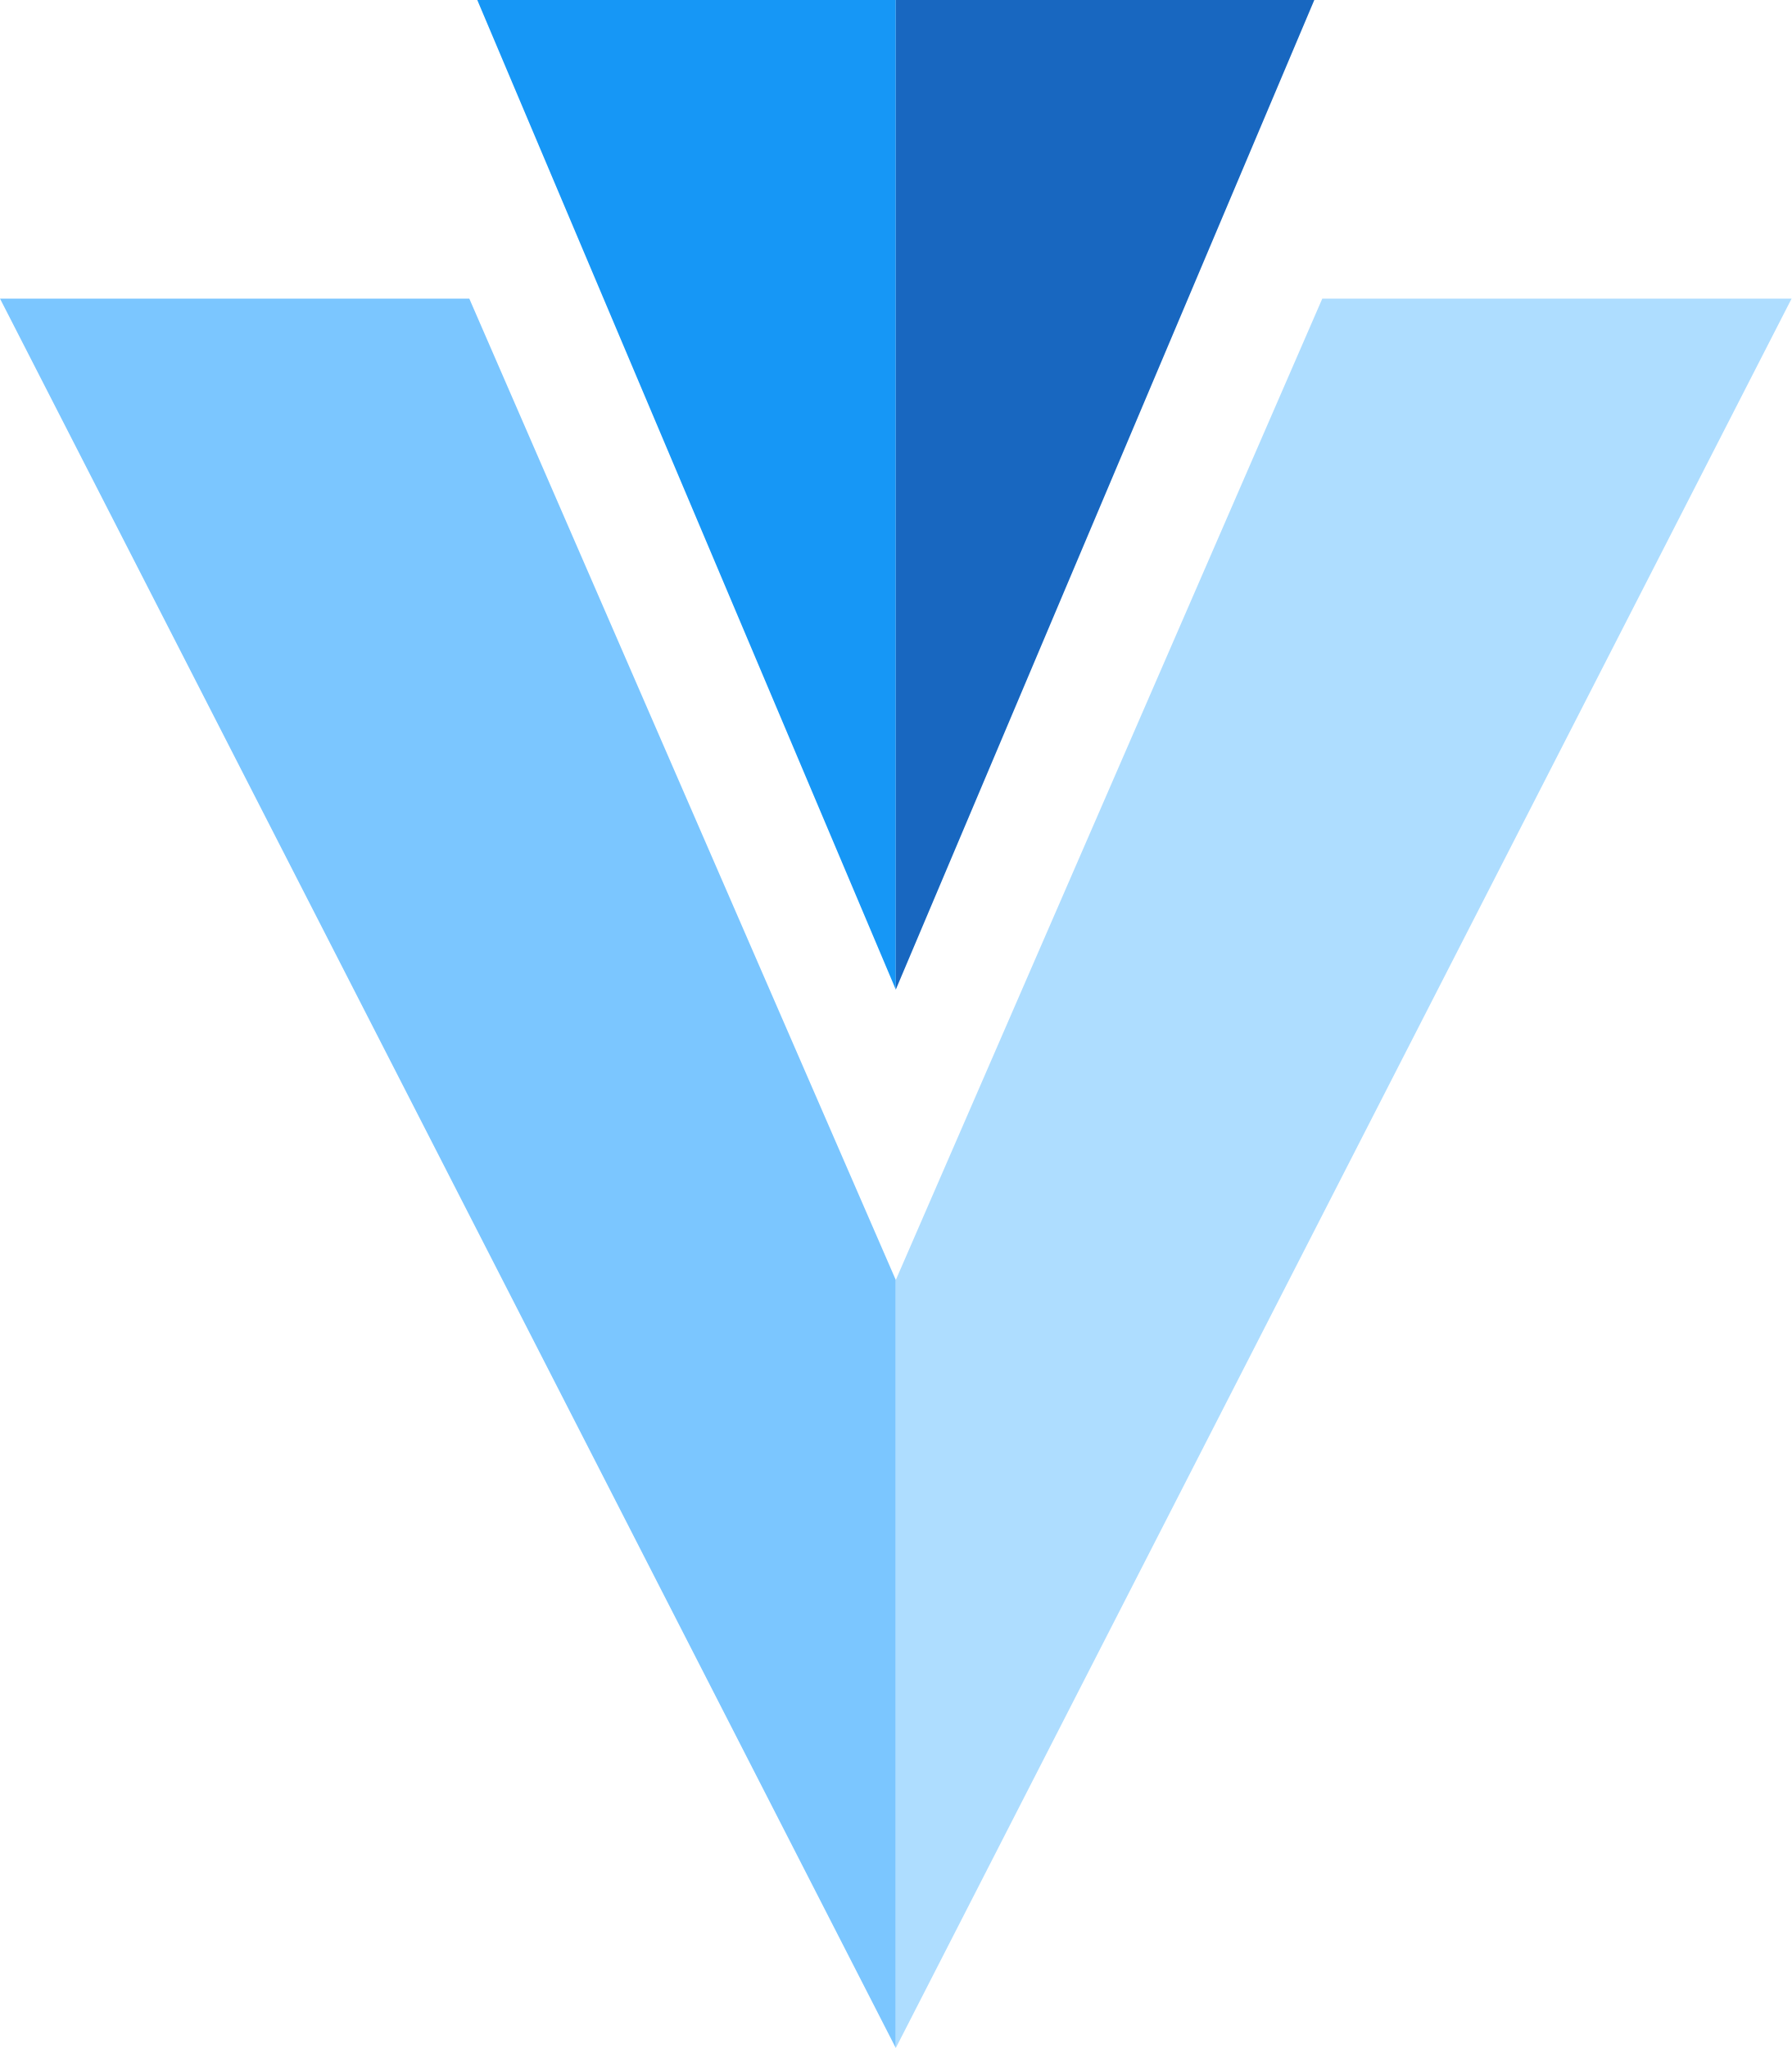
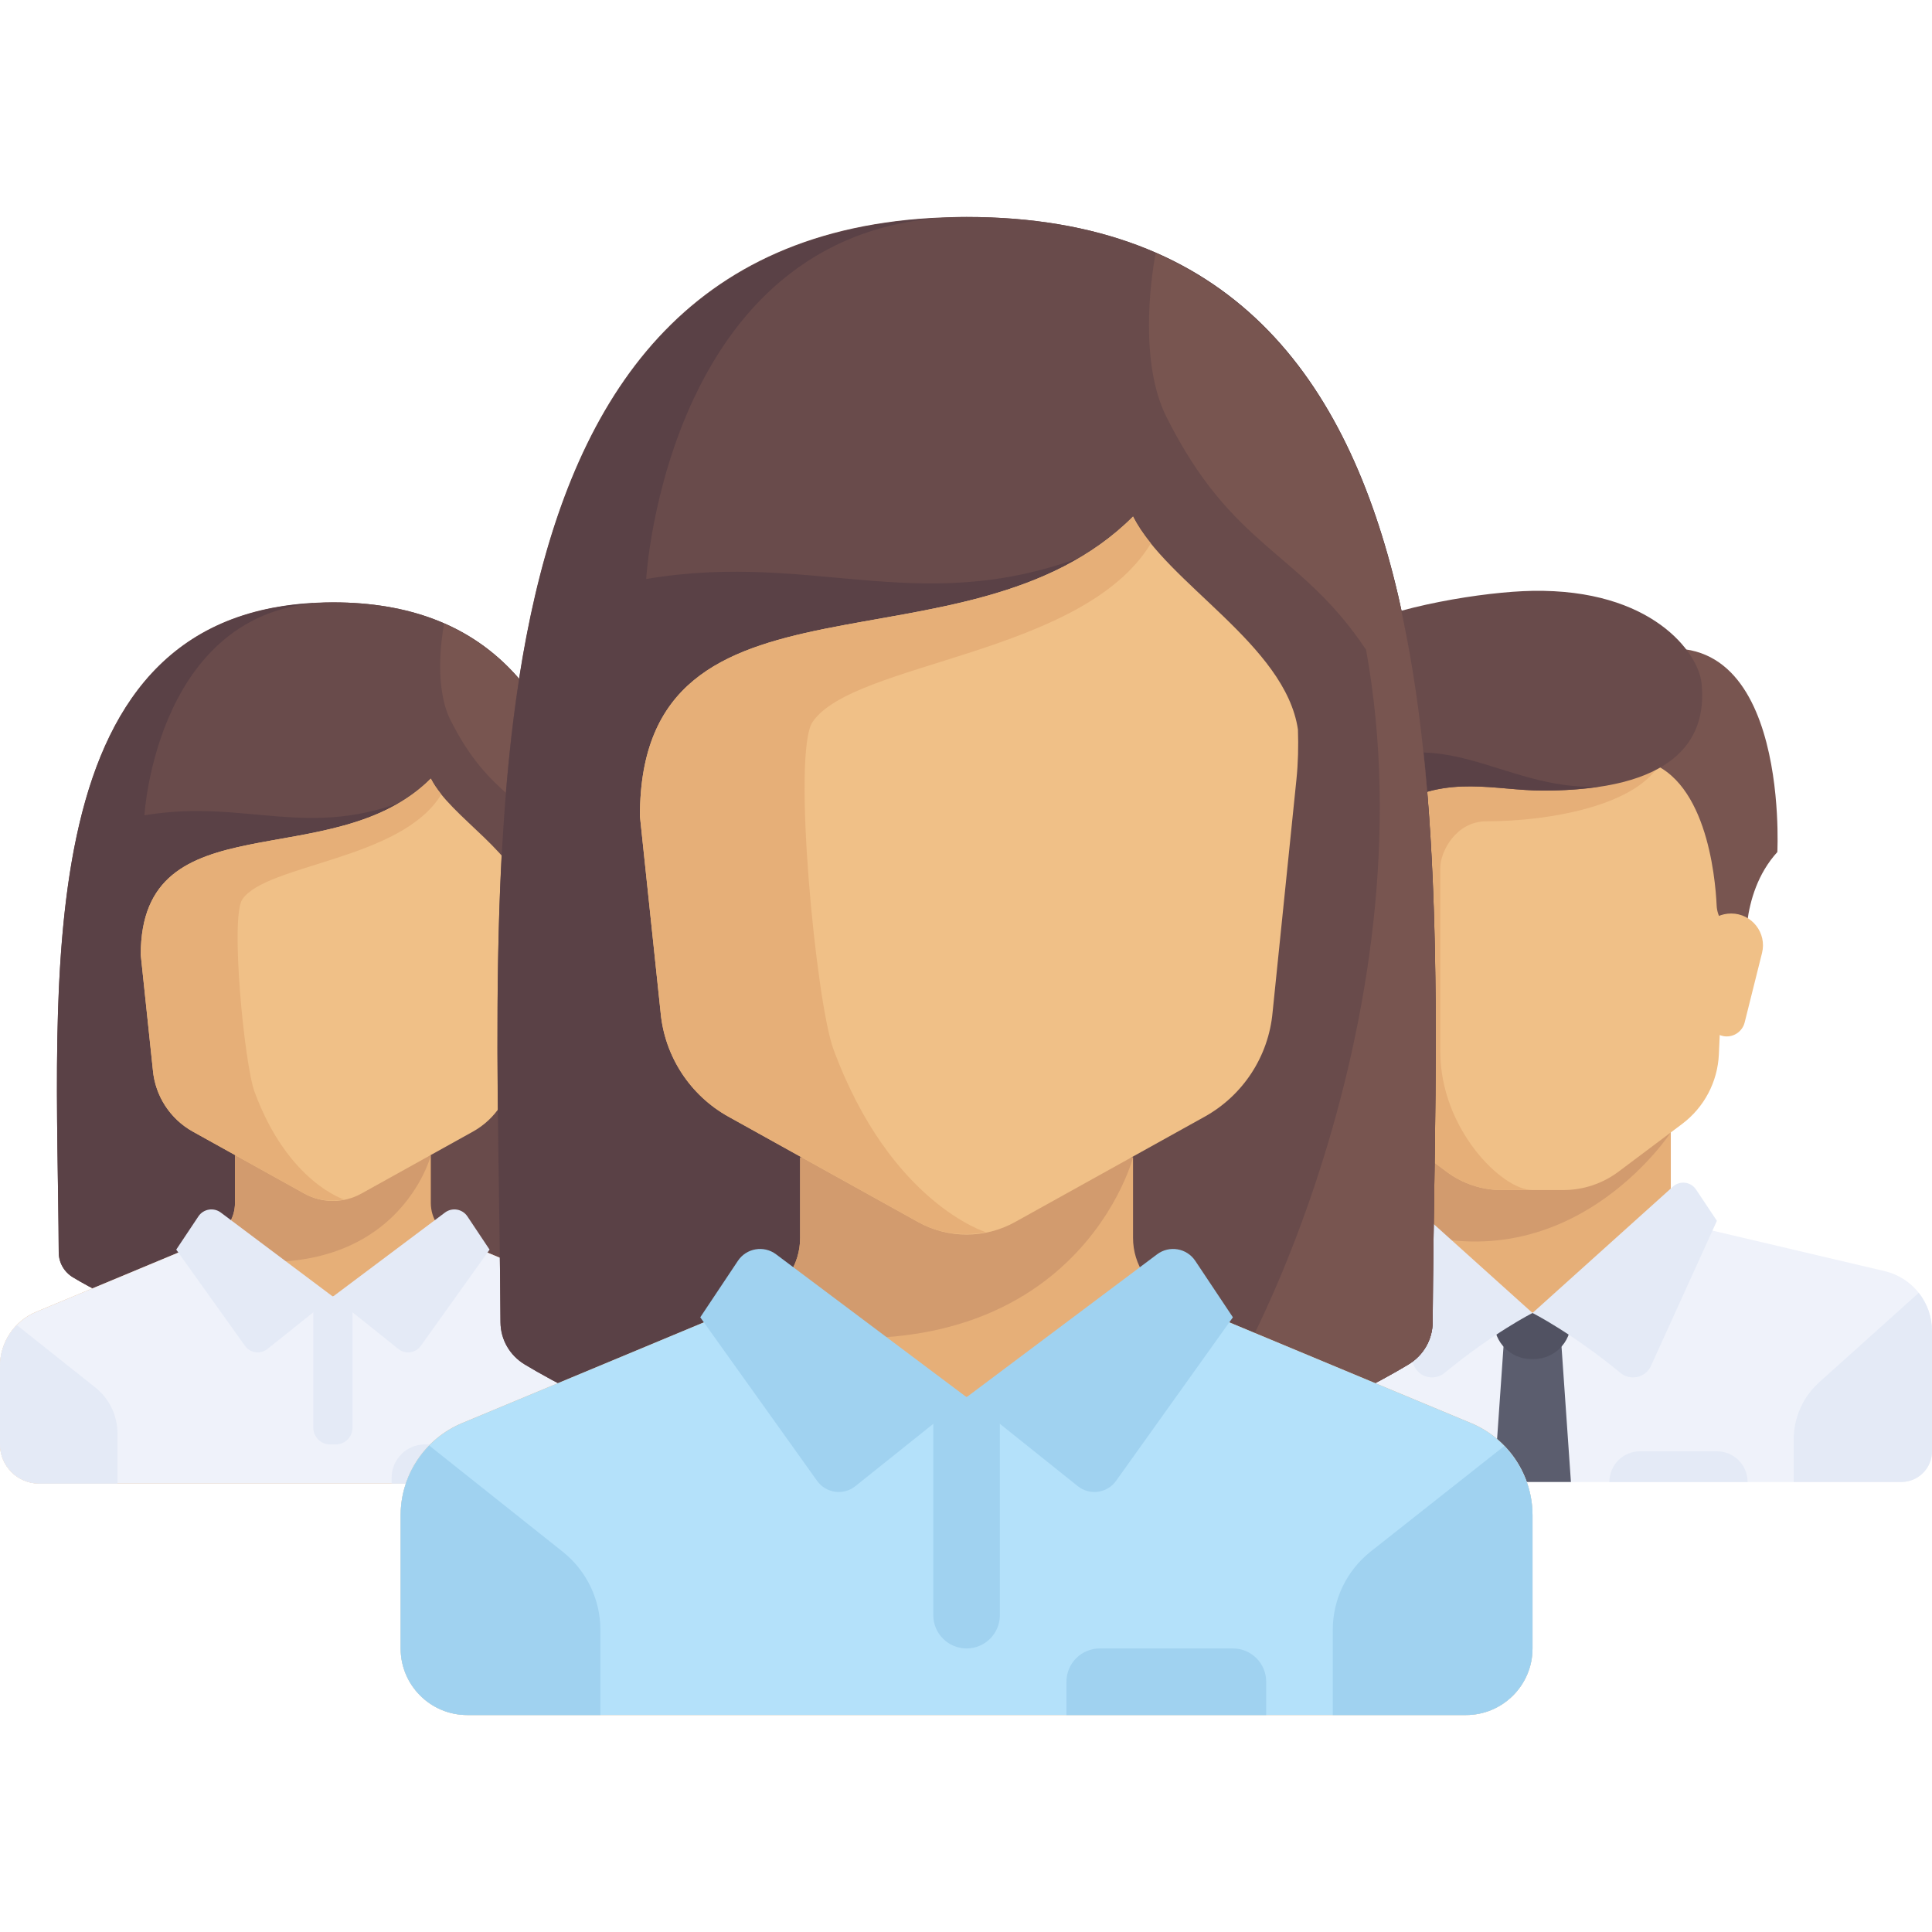
- <svg xmlns="http://www.w3.org/2000/svg" id="Layer_1" data-name="Layer 1" viewBox="0 0 87.5 100">
-   <defs>
-     <style>.cls-1{fill:#1697f6;}.cls-2{fill:#7bc6ff;}.cls-3{fill:#1867c0;}.cls-4{fill:#aeddff;}</style>
-   </defs>
-   <polyline class="cls-1" points="43.75 0 23.31 0 43.75 48.32" />
-   <polygon class="cls-2" points="43.75 62.5 43.75 100 0 14.58 22.92 14.58 43.75 62.5" />
-   <polyline class="cls-3" points="43.75 0 64.19 0 43.75 48.32" />
-   <polygon class="cls-4" points="64.58 14.58 87.5 14.58 43.75 100 43.75 62.5 64.58 14.58" />
+ <svg xmlns="http://www.w3.org/2000/svg" version="1.1" id="Layer_1" x="0px" y="0px" viewBox="0 0 512.001 512.001" style="enable-background:new 0 0 512.001 512.001;" xml:space="preserve">
+   <path style="fill:#694B4B;" d="M88.222,159.632c-82.142,0-73.034,99.89-72.659,172.277c0.014,2.734,1.446,5.198,3.788,6.61  c9.102,5.487,34.1,18.316,68.871,18.316s59.769-12.829,68.871-18.316c2.341-1.412,3.774-3.876,3.788-6.61  C161.256,259.522,170.364,159.632,88.222,159.632z" />
+   <path style="fill:#5A4146;" d="M82.93,159.838c-76.395,4.283-67.733,101.295-67.367,172.071c0.014,2.734,1.446,5.199,3.788,6.61  c9.102,5.487,34.1,18.316,68.871,18.316l20.759-145.308" />
+   <path style="fill:#694B4B;" d="M88.222,159.632c-46.706,0-49.949,56.436-49.949,56.436c26.921-4.541,43.463,6.811,70.708-4.541  L88.222,356.835c34.772,0,59.769-12.829,68.871-18.316c2.341-1.412,3.774-3.876,3.788-6.61  C161.256,259.522,170.364,159.632,88.222,159.632z" />
+   <path style="fill:#785550;" d="M160.881,331.909c0.322-62.201,7.037-144.651-43.183-166.639c-0.876,4.55-2.463,17.253,1.661,25.498  c10.379,20.759,20.759,20.759,31.137,36.327c10.379,57.085-19.831,117.674-29.865,125.923l0,0  c17.778-4.228,30.522-10.919,36.462-14.499C159.434,337.108,160.867,334.643,160.881,331.909z" />
+   <path style="fill:#E6AF78;" d="M166.864,347.653l-46.307-19.294c-3.867-1.611-6.387-5.39-6.387-9.581v-12.541H62.275v12.541  c0,4.191-2.52,7.97-6.387,9.581L9.581,347.653C3.779,350.071,0,355.74,0,362.025v20.759c0,5.732,4.647,10.379,10.379,10.379h155.686  c5.732,0,10.379-4.647,10.379-10.379v-20.759C176.445,355.74,172.666,350.071,166.864,347.653z" />
+   <path style="fill:#EFF2FA;" d="M166.864,347.653l-44.773-18.656l-33.869,14.618l-33.869-14.617L9.581,347.654  C3.779,350.071,0,355.74,0,362.025v20.759c0,5.732,4.647,10.379,10.379,10.379h155.686c5.732,0,10.379-4.647,10.379-10.379v-20.759  C176.445,355.74,172.666,350.071,166.864,347.653z" />
+   <path style="fill:#D29B6E;" d="M114.17,306.237H62.275v12.541c0,4.191-2.52,7.97-6.387,9.581l-7.232,3.014  C104.001,345.485,114.17,306.237,114.17,306.237z" />
+   <g>
+     <path style="fill:#E4EAF6;" d="M25.294,367.729L4.464,351.16C1.673,354.014,0,357.874,0,362.025v20.759   c0,5.732,4.647,10.379,10.379,10.379h20.759v-13.276C31.137,375.157,28.988,370.684,25.294,367.729z" />
+     <path style="fill:#E4EAF6;" d="M176.445,382.783v-20.759c0-4.119-1.645-7.952-4.397-10.8l-20.898,16.504   c-3.693,2.954-5.843,7.427-5.843,12.157v13.275h20.759C171.798,393.162,176.445,388.515,176.445,382.783z" />
+     <path style="fill:#E4EAF6;" d="M89.001,382.783h-1.557c-2.436,0-4.411-1.975-4.411-4.411v-34.745h10.379v34.744   C93.412,380.808,91.437,382.783,89.001,382.783z" />
+     <path style="fill:#E4EAF6;" d="M88.222,343.616L58.52,321.34c-1.907-1.43-4.623-0.965-5.945,1.018l-5.869,8.803l18.21,25.494   c1.384,1.938,4.112,2.317,5.972,0.829L88.222,343.616z" />
+     <path style="fill:#E4EAF6;" d="M88.222,343.616l29.702-22.276c1.907-1.43,4.623-0.965,5.945,1.018l5.869,8.803l-18.21,25.494   c-1.384,1.938-4.112,2.317-5.972,0.829L88.222,343.616z" />
+   </g>
+   <path style="fill:#F0C087;" d="M114.17,206.339C88.222,232.286,37.3,211.527,37.3,253.043l3.222,30.581  c0.622,6.841,4.588,12.931,10.591,16.267l29.548,16.415c4.702,2.612,10.419,2.612,15.121,0l29.548-16.415  c6.005-3.336,9.97-9.427,10.591-16.267l3.72-36.32c0.265-2.582,0.321-5.179,0.234-7.769  C137.935,226.325,119.359,216.717,114.17,206.339z" />
+   <path style="fill:#E6AF78;" d="M37.3,253.043l3.222,30.581c0.622,6.841,4.588,12.931,10.591,16.267l29.548,16.415  c3.263,1.813,7.005,2.282,10.567,1.579l0,0c0,0-14.897-4.515-23.764-28.516c-2.716-7.352-6.487-46.274-3.243-51.031  c6.412-9.402,42.165-10.379,52.729-27.822c-0.522-0.647-1.004-1.296-1.444-1.945c-0.035-0.052-0.078-0.105-0.114-0.158  c-0.459-0.69-0.875-1.382-1.223-2.077C88.222,232.286,37.3,211.527,37.3,253.043z" />
+   <path style="fill:#E4EAF6;" d="M126.106,382.783h-13.493c-4.872,0-8.822,3.95-8.822,8.822v1.557h31.137v-1.557  C134.928,386.732,130.978,382.783,126.106,382.783z" />
+   <polygon style="fill:#E6AF78;" points="442.78,323.524 442.78,295.022 369.487,295.022 369.487,323.524 406.133,356.099 " />
+   <path style="fill:#EFF2FA;" d="M499.443,336.857l-50.385-11.855c-0.761-0.179-1.461-0.483-2.115-0.851l-40.81,23.806l-39.218-24.957  c-1.016,0.956-2.275,1.666-3.706,2.003l-50.385,11.855c-7.358,1.731-12.557,8.296-12.557,15.855v31.89  c0,4.497,3.646,8.144,8.144,8.144h195.447c4.497,0,8.144-3.646,8.144-8.144v-31.89C512,345.153,506.8,338.588,499.443,336.857z" />
+   <path style="fill:#D29B6E;" d="M369.487,295.022v30.073c46.165,16.632,73.293-24.995,73.293-24.995v-5.078L369.487,295.022  L369.487,295.022z" />
+   <path style="fill:#F0C087;" d="M353.2,201.37l3.549,78.063c0.332,7.293,3.907,14.055,9.747,18.435l16.836,12.627  c4.229,3.172,9.373,4.886,14.658,4.886h16.287c5.286,0,10.43-1.715,14.658-4.886l16.836-12.627c5.84-4.38,9.416-11.143,9.747-18.435  l3.549-78.063L353.2,201.37L353.2,201.37z" />
+   <path style="fill:#E6AF78;" d="M393.918,217.657c16.287,0,40.718-4.071,46.513-16.287H353.2l3.548,78.063  c0.332,7.293,3.907,14.055,9.747,18.435l16.836,12.627c4.229,3.172,9.373,4.886,14.658,4.886h8.144  c-8.144,0-24.431-16.287-24.431-36.647c0-9.957,0-36.646,0-48.862C381.702,225.801,385.774,217.657,393.918,217.657z" />
+   <path style="fill:#E4EAF6;" d="M482.107,366.319l26.385-23.702c2.211,2.8,3.508,6.322,3.508,10.094v31.89  c0,4.497-3.646,8.144-8.144,8.144h-28.502v-11.28C475.354,375.687,477.808,370.181,482.107,366.319z" />
+   <polygon style="fill:#5B5D6E;" points="416.313,392.745 395.953,392.745 398.499,356.099 413.768,356.099 " />
+   <path style="fill:#515262;" d="M416.313,347.955h-20.36v2.352c0,5.448,4.416,9.863,9.863,9.863h0.632  c5.448,0,9.863-4.416,9.863-9.863v-2.352H416.313z" />
+   <g>
+     <path style="fill:#E4EAF6;" d="M368.914,314.46l37.218,33.496c0,0-10.423,5.261-23.286,15.867c-2.653,2.188-6.667,1.301-8.09-1.829   l-17.486-38.468l5.532-8.297C364.18,313.162,367.069,312.799,368.914,314.46z" />
+     <path style="fill:#E4EAF6;" d="M443.351,314.46l-37.218,33.496c0,0,10.423,5.261,23.286,15.867c2.653,2.188,6.667,1.301,8.09-1.829   l17.486-38.468l-5.532-8.297C448.086,313.162,445.197,312.799,443.351,314.46z" />
+   </g>
+   <path style="fill:#785550;" d="M430.818,174.394l3.818,26.976c17.425,3.485,19.936,30.83,20.298,38.641  c0.066,1.417,0.518,2.787,1.287,3.979l6.649,10.313c0,0-2.276-17.051,8.144-28.502C471.013,225.801,474.59,158.107,430.818,174.394z  " />
+   <path style="fill:#F0C087;" d="M466.954,252.562l-4.599,18.393c-0.545,2.179-2.503,3.708-4.749,3.708l0,0  c-2.469,0-4.551-1.838-4.858-4.288l-2.351-18.812c-0.629-5.031,3.294-9.474,8.363-9.474h0.017  C464.261,242.088,468.284,247.242,466.954,252.562z" />
+   <path style="fill:#694B4B;" d="M357.101,167.099l6.023,4.114c-27.23,20.105-22.141,54.588-22.141,54.588  c8.144,8.144,8.144,28.502,8.144,28.502l8.144-8.144c0,0-3.143-23.525,12.216-32.574c14.251-8.398,26.721-4.071,39.445-4.071  c34.101,0,43.645-12.852,41.991-28.502c-0.856-8.099-13.238-24.967-44.789-24.431C393.399,156.797,369.487,160.653,357.101,167.099z  " />
+   <path style="fill:#5A4146;" d="M354.726,205.951c0,0-4.326-17.051,8.398-34.738c-27.23,20.105-22.141,54.588-22.141,54.588  c8.144,8.144,8.144,28.502,8.144,28.502l8.144-8.144c0,0-3.143-23.525,12.215-32.574c14.251-8.398,26.721-4.071,39.445-4.071  c5.546,0,10.379-0.372,14.684-1.008C397.353,209.387,381.872,189.495,354.726,205.951z" />
+   <path style="fill:#E6AF78;" d="M345.311,252.562l4.599,18.393c0.545,2.179,2.503,3.708,4.75,3.708l0,0  c2.469,0,4.551-1.838,4.858-4.288l2.351-18.812c0.629-5.031-3.294-9.474-8.364-9.474h-0.017  C348.006,242.088,343.981,247.242,345.311,252.562z" />
+   <path style="fill:#E4EAF6;" d="M454.995,384.602h-20.36c-4.497,0-8.144,3.646-8.144,8.144l0,0h36.646l0,0  C463.138,388.248,459.492,384.602,454.995,384.602z" />
+   <path style="fill:#694B4B;" d="M256.155,57.5c-139.642,0-124.158,169.814-123.52,292.871c0.024,4.647,2.458,8.838,6.439,11.237  c15.474,9.328,57.97,31.137,117.081,31.137s101.607-21.809,117.081-31.137c3.98-2.4,6.415-6.59,6.439-11.237  C380.313,227.313,395.797,57.5,256.155,57.5z" />
+   <path style="fill:#5A4146;" d="M247.157,57.849C117.286,65.13,132.011,230.051,132.635,350.37c0.024,4.647,2.458,8.838,6.439,11.237  c15.474,9.328,57.97,31.137,117.081,31.137l35.289-247.023" />
+   <path style="fill:#694B4B;" d="M256.155,57.5c-79.4,0-84.914,95.942-84.914,95.942c45.765-7.719,73.886,11.579,120.203-7.719  l-35.289,247.023c59.111,0,101.607-21.809,117.081-31.137c3.98-2.4,6.415-6.59,6.439-11.237  C380.313,227.313,395.797,57.5,256.155,57.5z" />
+   <path style="fill:#785550;" d="M379.675,350.372c0.548-105.742,11.962-245.906-73.41-283.286  c-1.489,7.736-4.185,29.331,2.823,43.348c17.645,35.289,35.289,35.289,52.933,61.756c17.644,97.045-33.714,200.047-50.771,214.068  l0,0c30.222-7.188,51.887-18.562,61.985-24.649C377.216,359.209,379.651,355.019,379.675,350.372z" />
+   <path style="fill:#E6AF78;" d="M389.846,377.137l-78.722-32.801c-6.575-2.739-10.858-9.164-10.858-16.288v-21.32h-88.222v21.32  c0,7.123-4.283,13.548-10.858,16.288l-78.722,32.801c-9.862,4.109-16.287,13.746-16.287,24.431v35.289  c0,9.744,7.9,17.645,17.644,17.645h264.667c9.744,0,17.644-7.9,17.644-17.645v-35.289  C406.133,390.882,399.708,381.246,389.846,377.137z" />
+   <path style="fill:#B4E1FA;" d="M389.846,377.137l-76.114-31.714l-57.577,24.849l-57.577-24.849l-76.114,31.714  c-9.862,4.109-16.287,13.746-16.287,24.431v35.289c0,9.744,7.9,17.645,17.644,17.645h264.667c9.744,0,17.644-7.9,17.644-17.645  v-35.289C406.133,390.882,399.708,381.246,389.846,377.137z" />
+   <path style="fill:#D29B6E;" d="M300.266,306.728h-88.222v21.32c0,7.123-4.283,13.548-10.858,16.288l-12.295,5.124  C282.978,373.449,300.266,306.728,300.266,306.728z" />
+   <g>
+     <path style="fill:#A0D2F0;" d="M149.178,411.265l-35.411-28.167c-4.744,4.852-7.588,11.413-7.588,18.469v35.289   c0,9.744,7.9,17.644,17.644,17.644h35.289v-22.568C159.11,423.892,155.456,416.288,149.178,411.265z" />
+     <path style="fill:#A0D2F0;" d="M406.133,436.856v-35.289c0-7.002-2.797-13.518-7.475-18.359l-35.526,28.057   c-6.278,5.023-9.933,12.627-9.933,20.667V454.5h35.289C398.233,454.501,406.133,446.601,406.133,436.856z" />
+     <path style="fill:#A0D2F0;" d="M256.155,436.856L256.155,436.856c-4.872,0-8.822-3.95-8.822-8.822v-57.742h17.644v57.743   C264.977,432.907,261.027,436.856,256.155,436.856z" />
+     <path style="fill:#A0D2F0;" d="M256.155,370.272l-50.494-37.871c-3.241-2.431-7.86-1.64-10.107,1.731l-9.977,14.966l30.957,43.339   c2.353,3.295,6.991,3.938,10.152,1.409L256.155,370.272z" />
+     <path style="fill:#A0D2F0;" d="M256.155,370.272l50.494-37.871c3.241-2.431,7.86-1.64,10.107,1.731l9.977,14.966l-30.957,43.339   c-2.353,3.295-6.991,3.938-10.152,1.409L256.155,370.272z" />
+   </g>
+   <path style="fill:#F0C087;" d="M300.266,136.9c-44.111,44.111-130.679,8.822-130.679,79.4l5.479,51.989  c1.056,11.629,7.799,21.983,18.006,27.653l50.231,27.906c7.994,4.441,17.713,4.441,25.707,0l50.231-27.906  c10.207-5.672,16.949-16.025,18.006-27.653l6.324-61.745c0.45-4.388,0.546-8.803,0.397-13.208  C340.665,170.879,309.088,154.544,300.266,136.9z" />
+   <path style="fill:#E6AF78;" d="M169.587,216.3l5.479,51.989c1.056,11.629,7.799,21.983,18.006,27.653l50.231,27.906  c5.547,3.081,11.908,3.88,17.963,2.685l0,0c0,0-25.326-7.674-40.398-48.477c-4.617-12.5-11.028-78.665-5.514-86.752  c10.899-15.985,71.681-17.645,89.641-47.298c-0.888-1.101-1.707-2.203-2.455-3.308c-0.061-0.089-0.133-0.179-0.193-0.268  c-0.78-1.172-1.488-2.348-2.079-3.53C256.155,181.011,169.587,145.722,169.587,216.3z" />
+   <path style="fill:#A0D2F0;" d="M326.733,436.856h-35.289c-4.872,0-8.822,3.95-8.822,8.822v8.822h52.933v-8.822  C335.555,440.806,331.605,436.856,326.733,436.856z" />
+   <g>
+ </g>
+   <g>
+ </g>
+   <g>
+ </g>
+   <g>
+ </g>
+   <g>
+ </g>
+   <g>
+ </g>
+   <g>
+ </g>
+   <g>
+ </g>
+   <g>
+ </g>
+   <g>
+ </g>
+   <g>
+ </g>
+   <g>
+ </g>
+   <g>
+ </g>
+   <g>
+ </g>
+   <g>
+ </g>
</svg>
